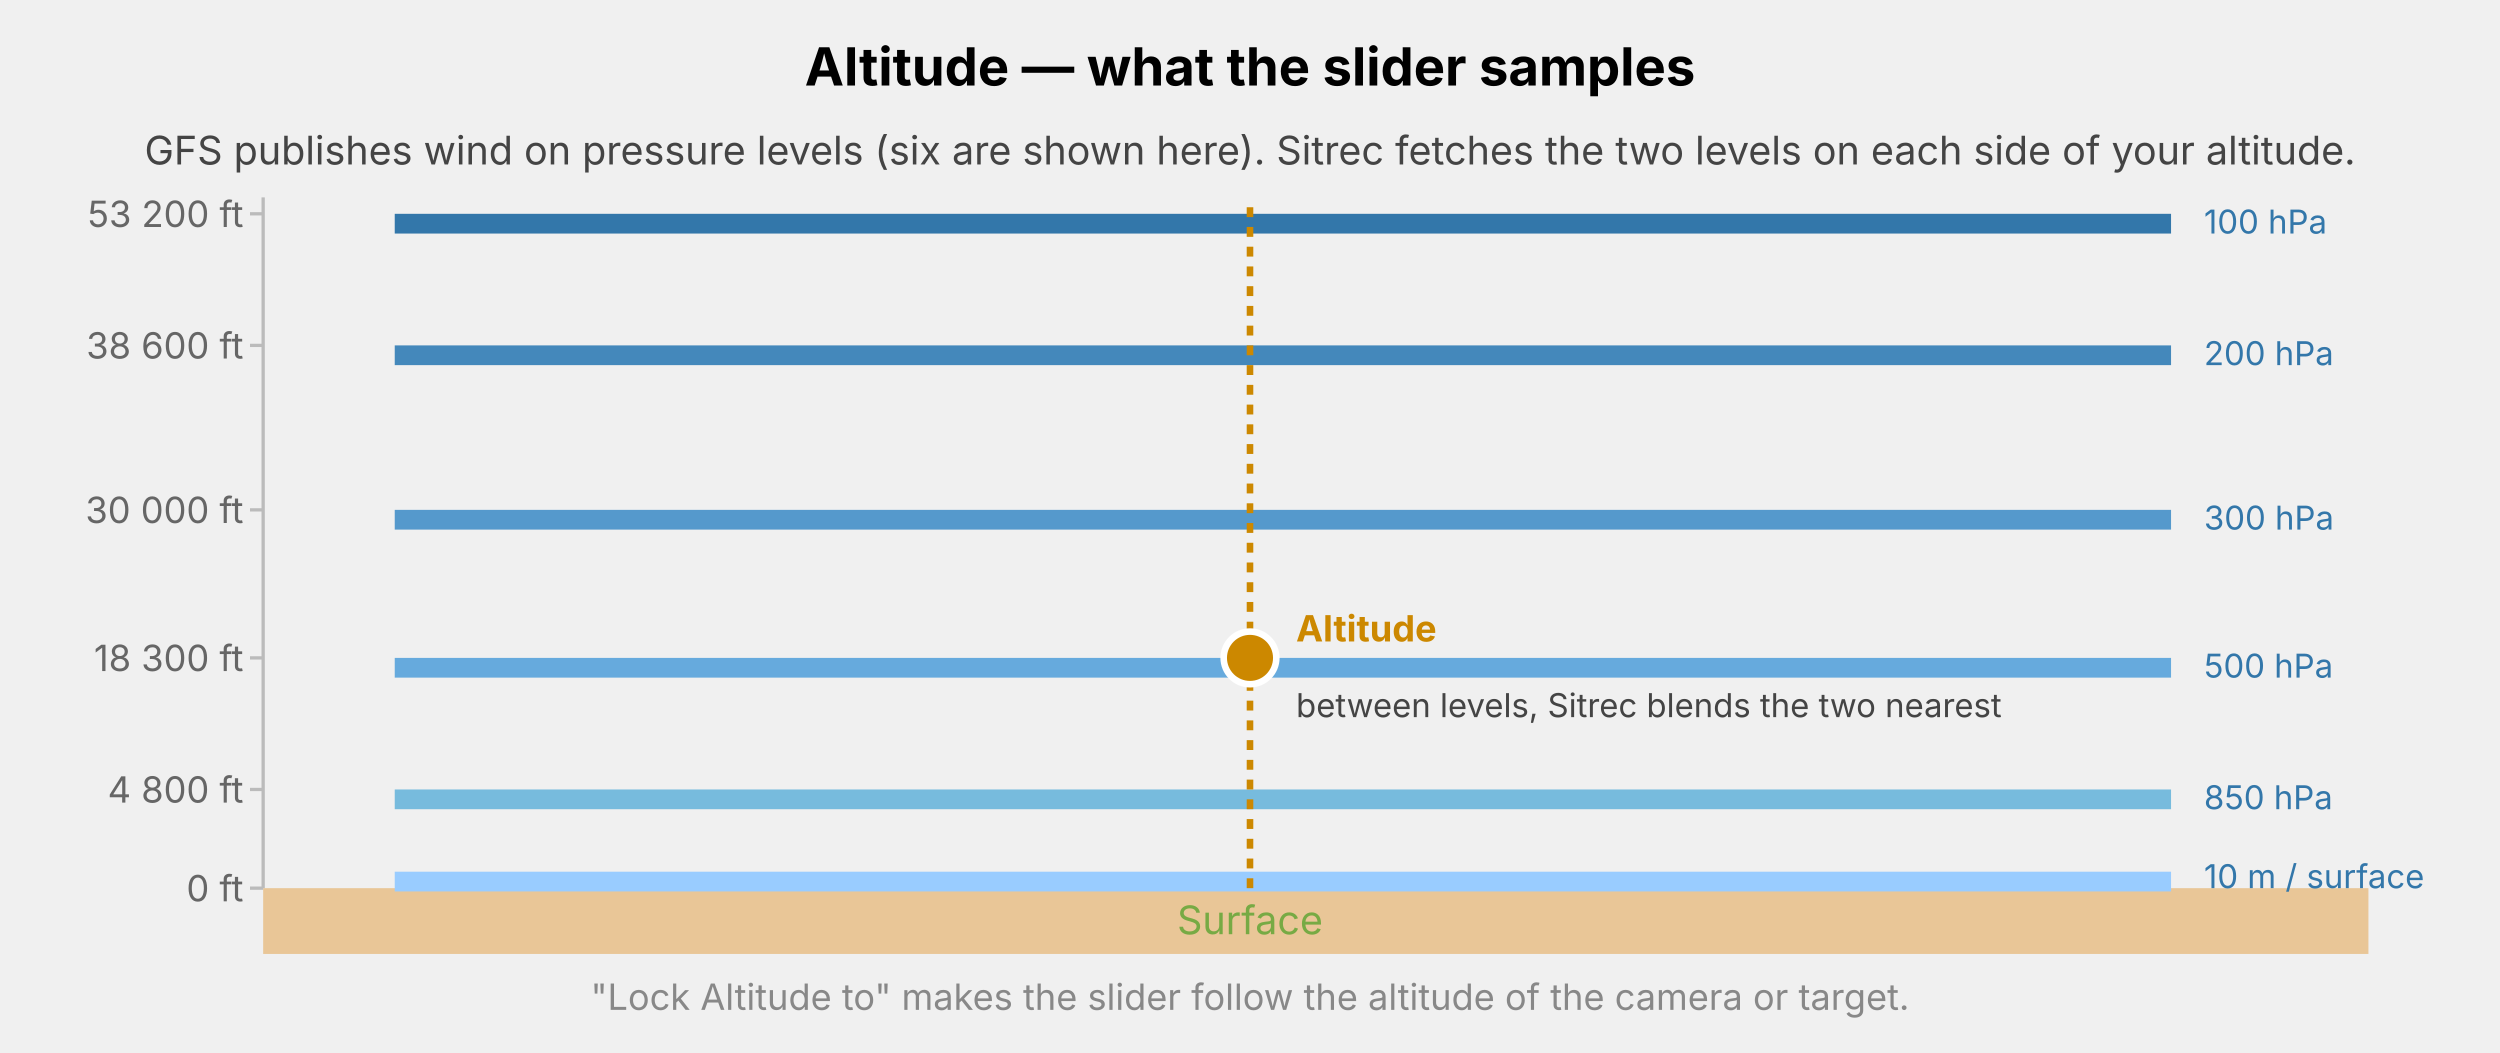
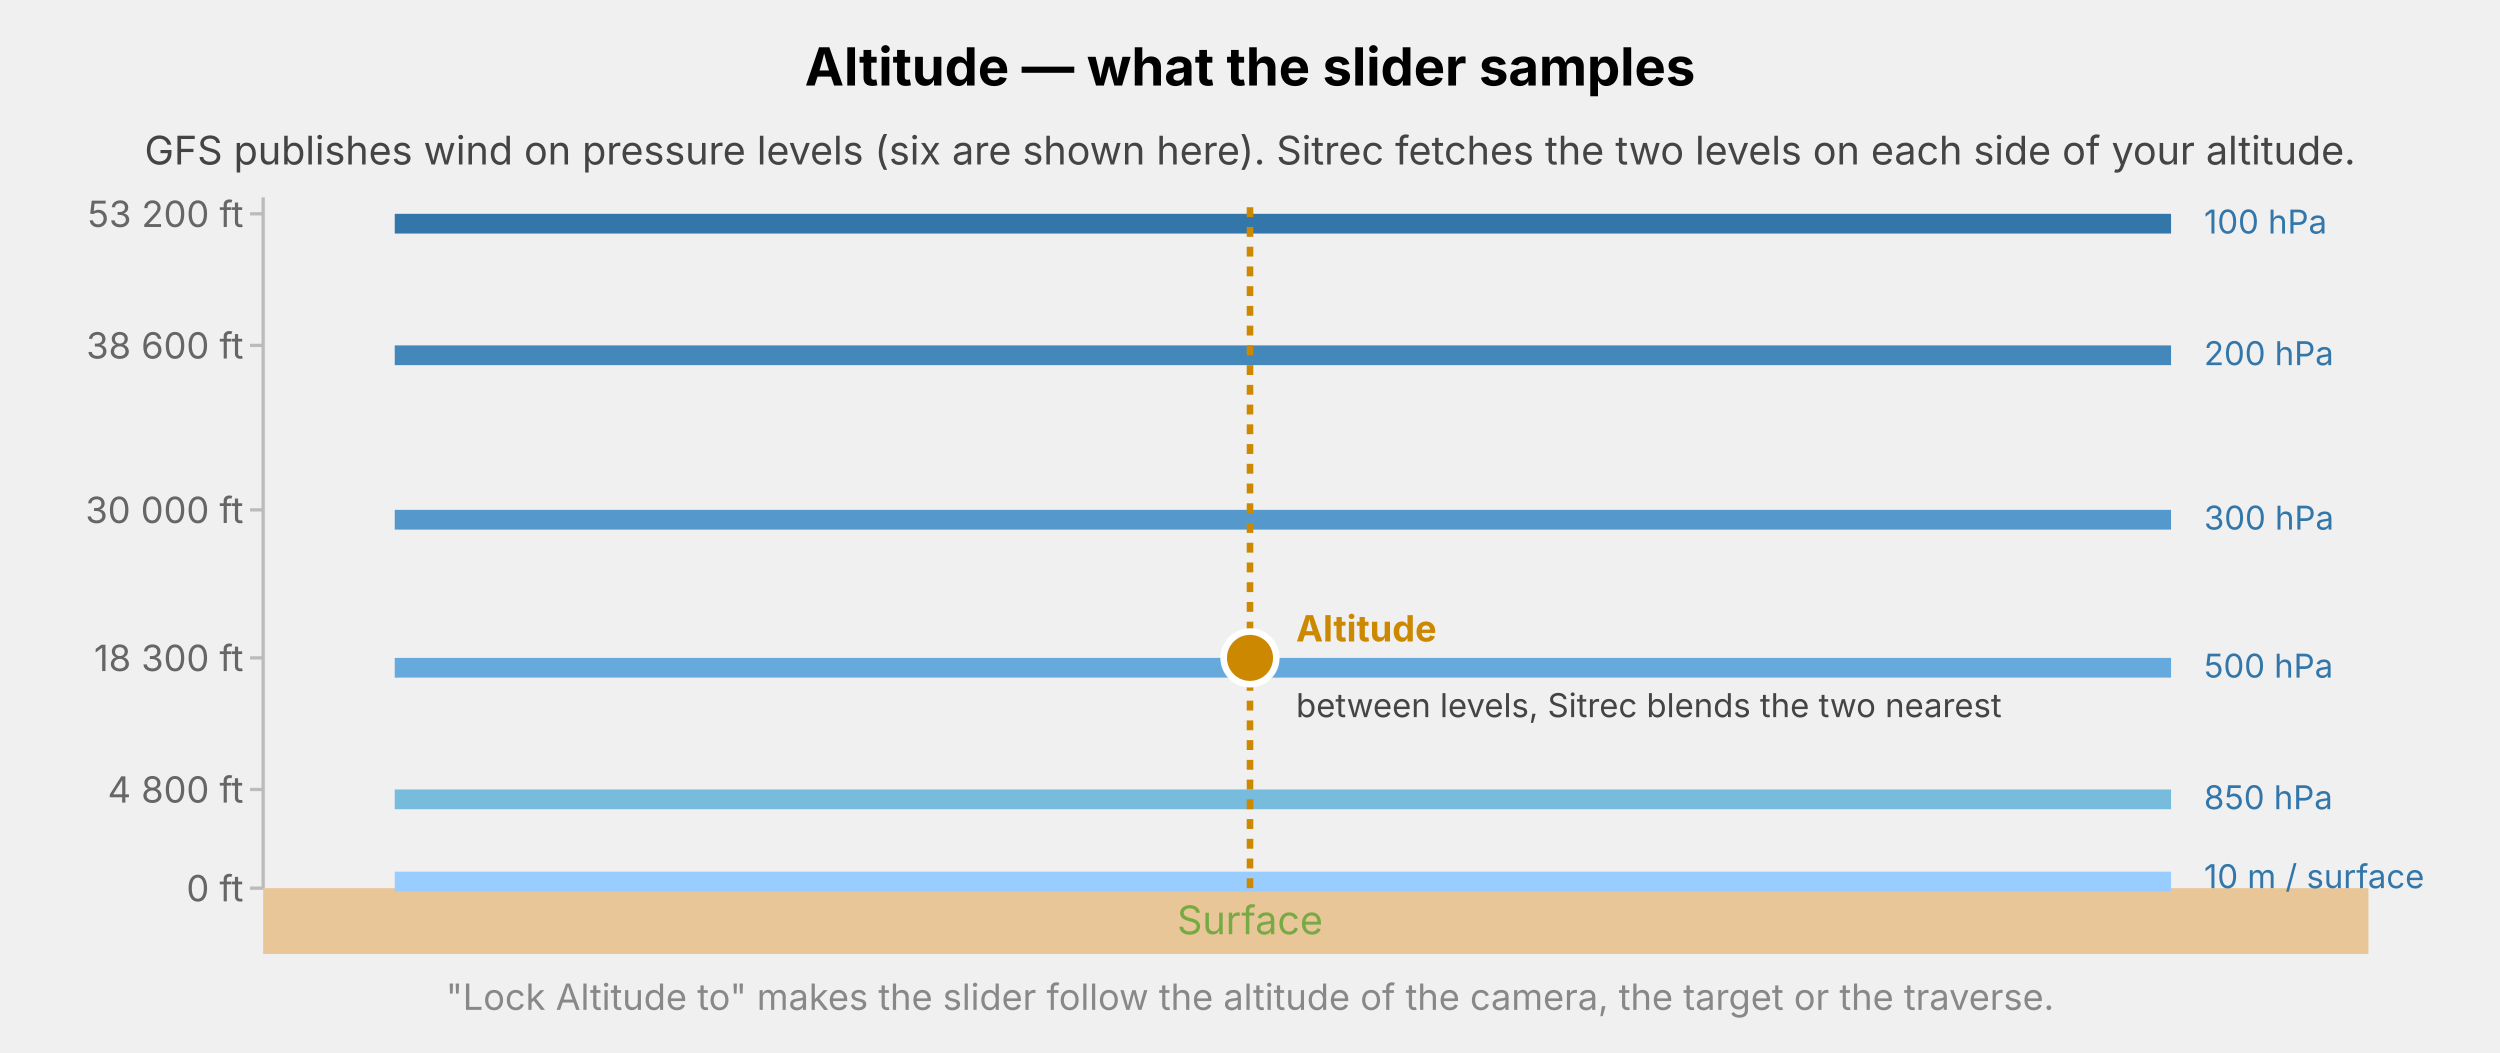
<svg xmlns="http://www.w3.org/2000/svg" viewBox="0 0 760 320" font-family="-apple-system, system-ui, sans-serif" font-size="12">
  <text x="380" y="26" text-anchor="middle" font-size="16" font-weight="700">Altitude — what the slider samples</text>
  <rect x="80" y="270" width="640" height="20" fill="#e9c697" />
  <text x="380" y="284" text-anchor="middle" fill="#7a4">Surface</text>
  <g font-size="11" fill="#666">
    <line x1="80" y1="270" x2="80" y2="60" stroke="#bbb" />
    <line x1="76" y1="270" x2="80" y2="270" stroke="#bbb" />
    <line x1="76" y1="240" x2="80" y2="240" stroke="#bbb" />
    <line x1="76" y1="200" x2="80" y2="200" stroke="#bbb" />
    <line x1="76" y1="155" x2="80" y2="155" stroke="#bbb" />
    <line x1="76" y1="105" x2="80" y2="105" stroke="#bbb" />
    <line x1="76" y1="65" x2="80" y2="65" stroke="#bbb" />
    <text x="74" y="274" text-anchor="end">0 ft</text>
    <text x="74" y="244" text-anchor="end">4 800 ft</text>
    <text x="74" y="204" text-anchor="end">18 300 ft</text>
    <text x="74" y="159" text-anchor="end">30 000 ft</text>
    <text x="74" y="109" text-anchor="end">38 600 ft</text>
    <text x="74" y="69" text-anchor="end">53 200 ft</text>
  </g>
  <g>
    <rect x="120" y="265" width="540" height="6" fill="#9cf" />
    <rect x="120" y="240" width="540" height="6" fill="#7bd" />
    <rect x="120" y="200" width="540" height="6" fill="#6ad" />
    <rect x="120" y="155" width="540" height="6" fill="#59c" />
    <rect x="120" y="105" width="540" height="6" fill="#48b" />
    <rect x="120" y="65" width="540" height="6" fill="#37a" />
    <text x="670" y="270" font-size="10" fill="#37a">10 m / surface</text>
    <text x="670" y="246" font-size="10" fill="#37a">850 hPa</text>
    <text x="670" y="206" font-size="10" fill="#37a">500 hPa</text>
    <text x="670" y="161" font-size="10" fill="#37a">300 hPa</text>
    <text x="670" y="111" font-size="10" fill="#37a">200 hPa</text>
    <text x="670" y="71" font-size="10" fill="#37a">100 hPa</text>
  </g>
  <g>
    <line x1="380" y1="270" x2="380" y2="60" stroke="#c80" stroke-width="2" stroke-dasharray="3 3" />
    <circle cx="380" cy="200" r="8" fill="#c80" stroke="#fff" stroke-width="2" />
    <text x="394" y="195" font-size="11" font-weight="700" fill="#c80">Altitude</text>
    <text x="394" y="218" font-size="10" fill="#444">between levels, Sitrec blends the two nearest</text>
  </g>
  <text x="380" y="50" text-anchor="middle" fill="#444">GFS publishes wind on pressure levels (six are shown here). Sitrec fetches the two levels on each side of your altitude.</text>
-   <text x="380" y="307" text-anchor="middle" fill="#888" font-size="11">"Lock Altitude to" makes the slider follow the altitude of the camera or target.</text>
+   <text x="380" y="307" text-anchor="middle" fill="#888" font-size="11">"Lock Altitude to" makes the slider follow the altitude of the camera, the target or the traverse.</text>
</svg>
